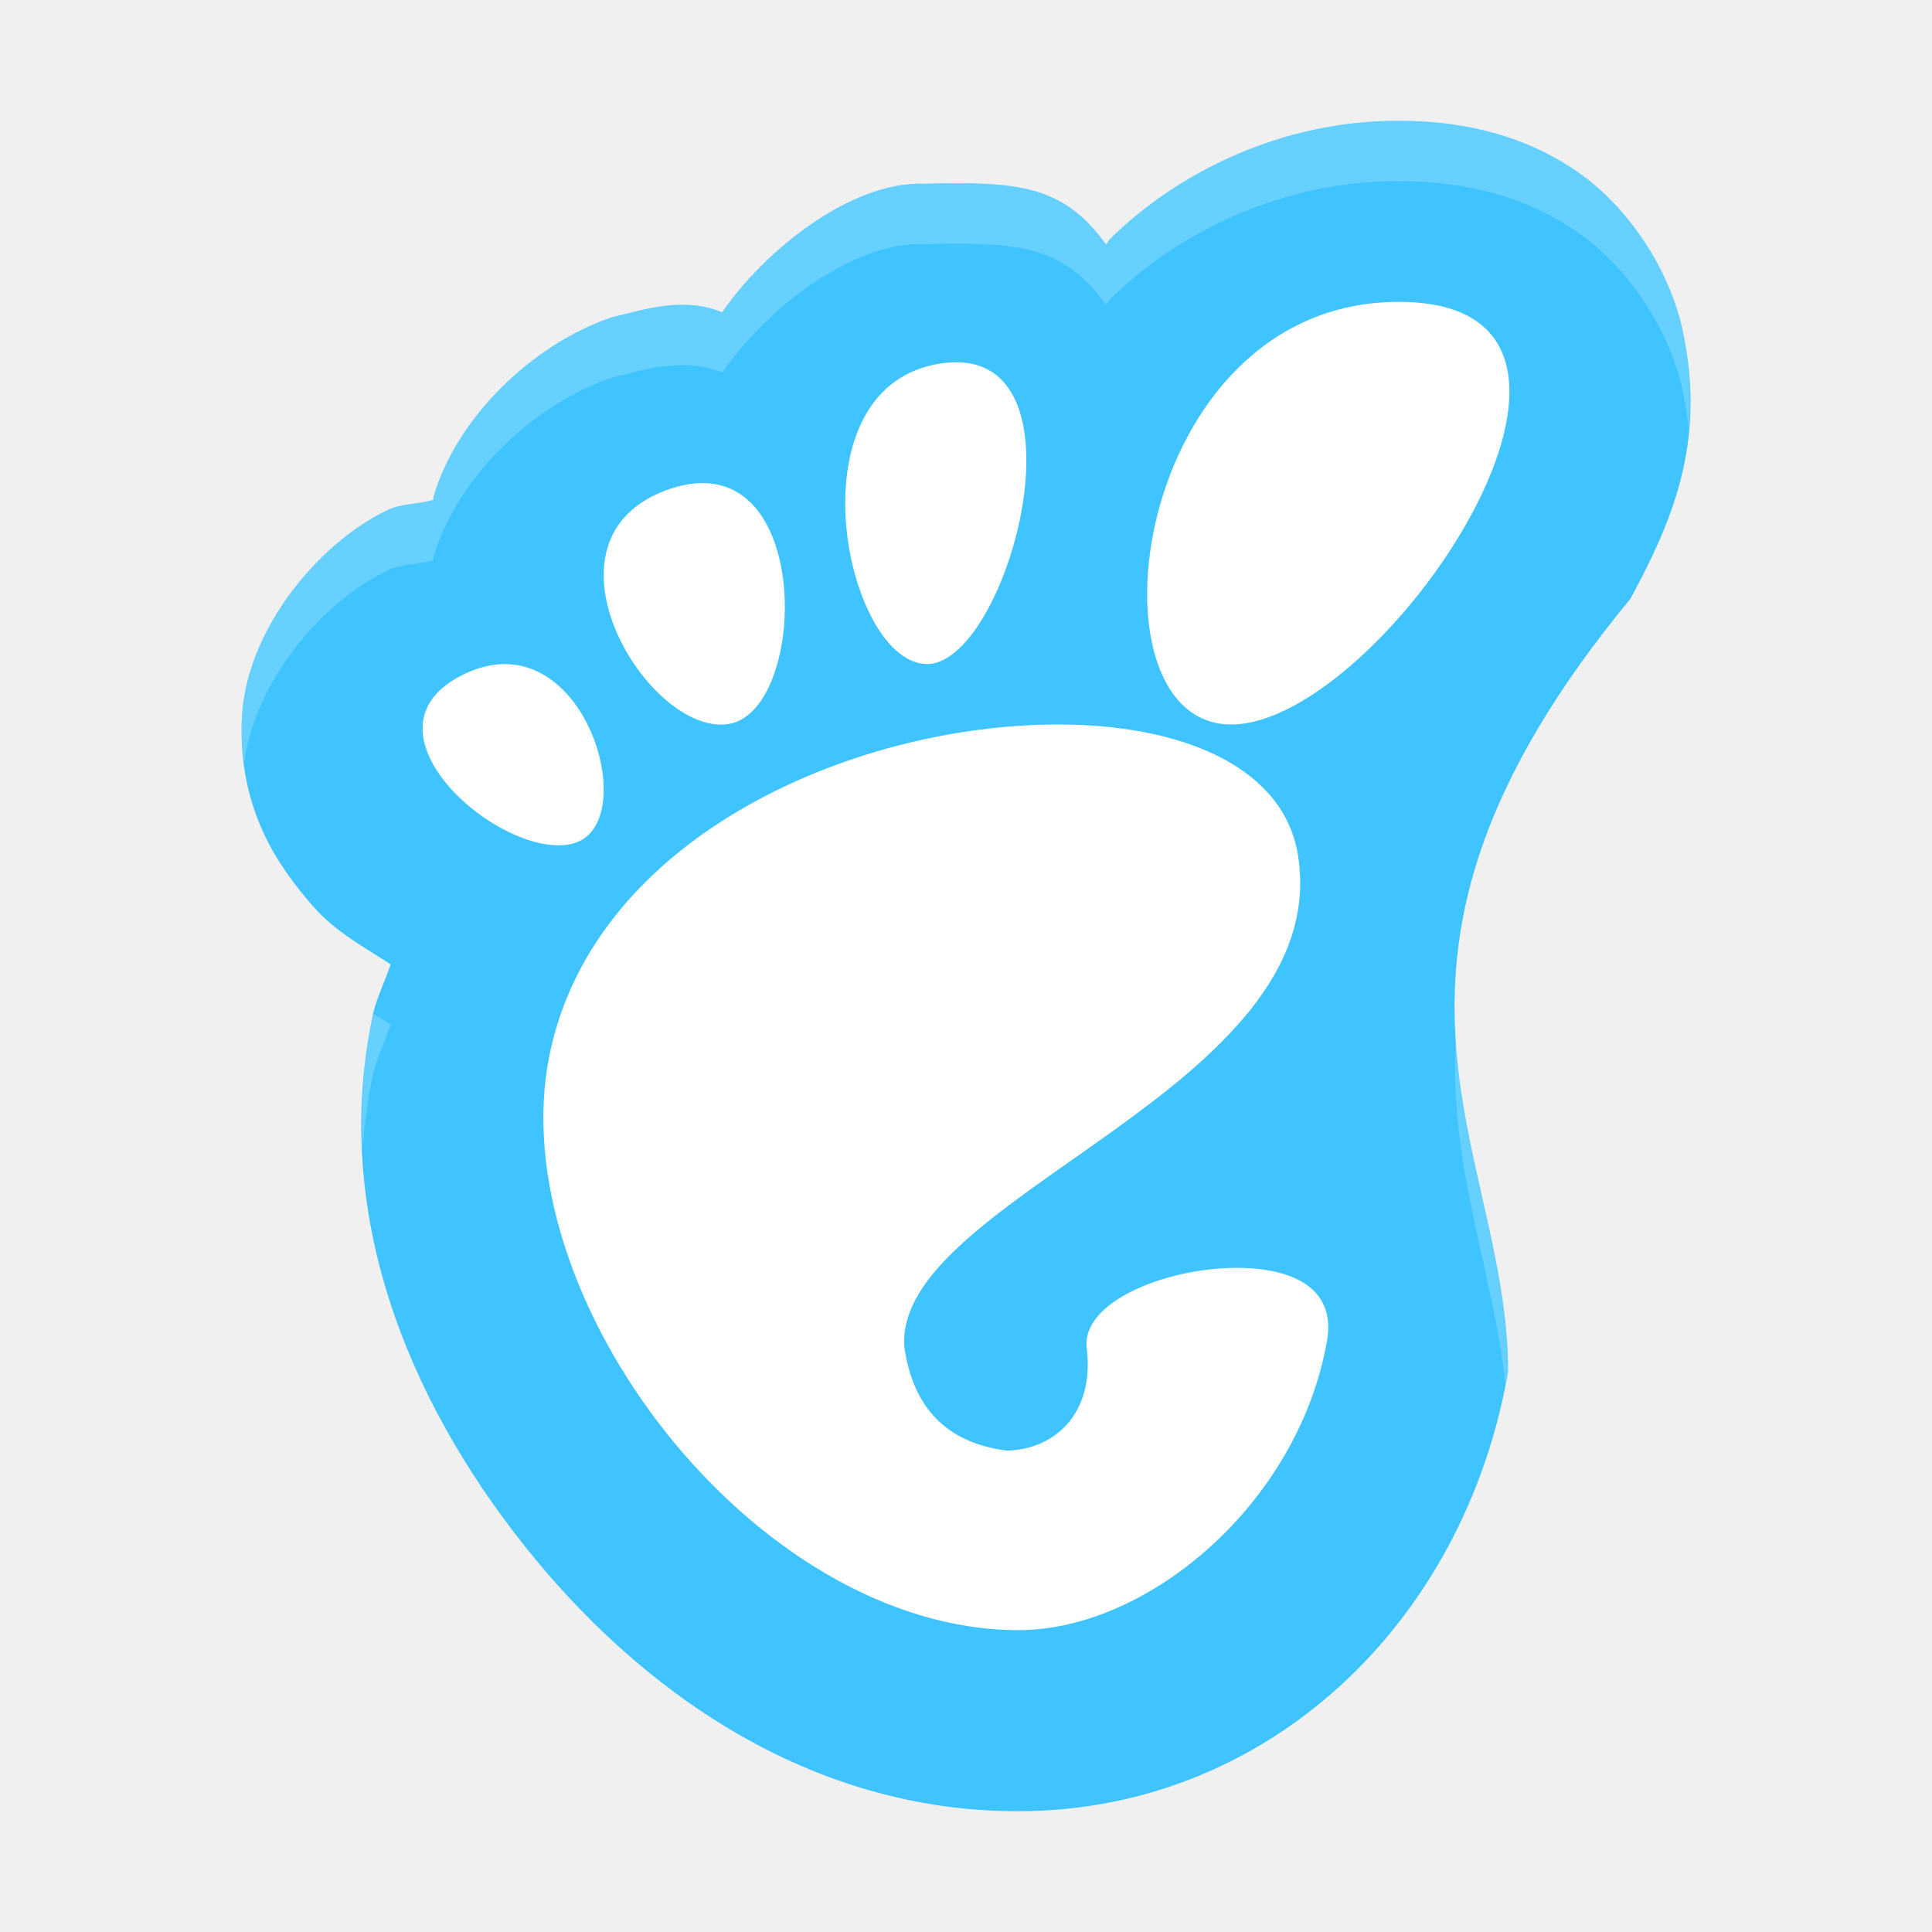
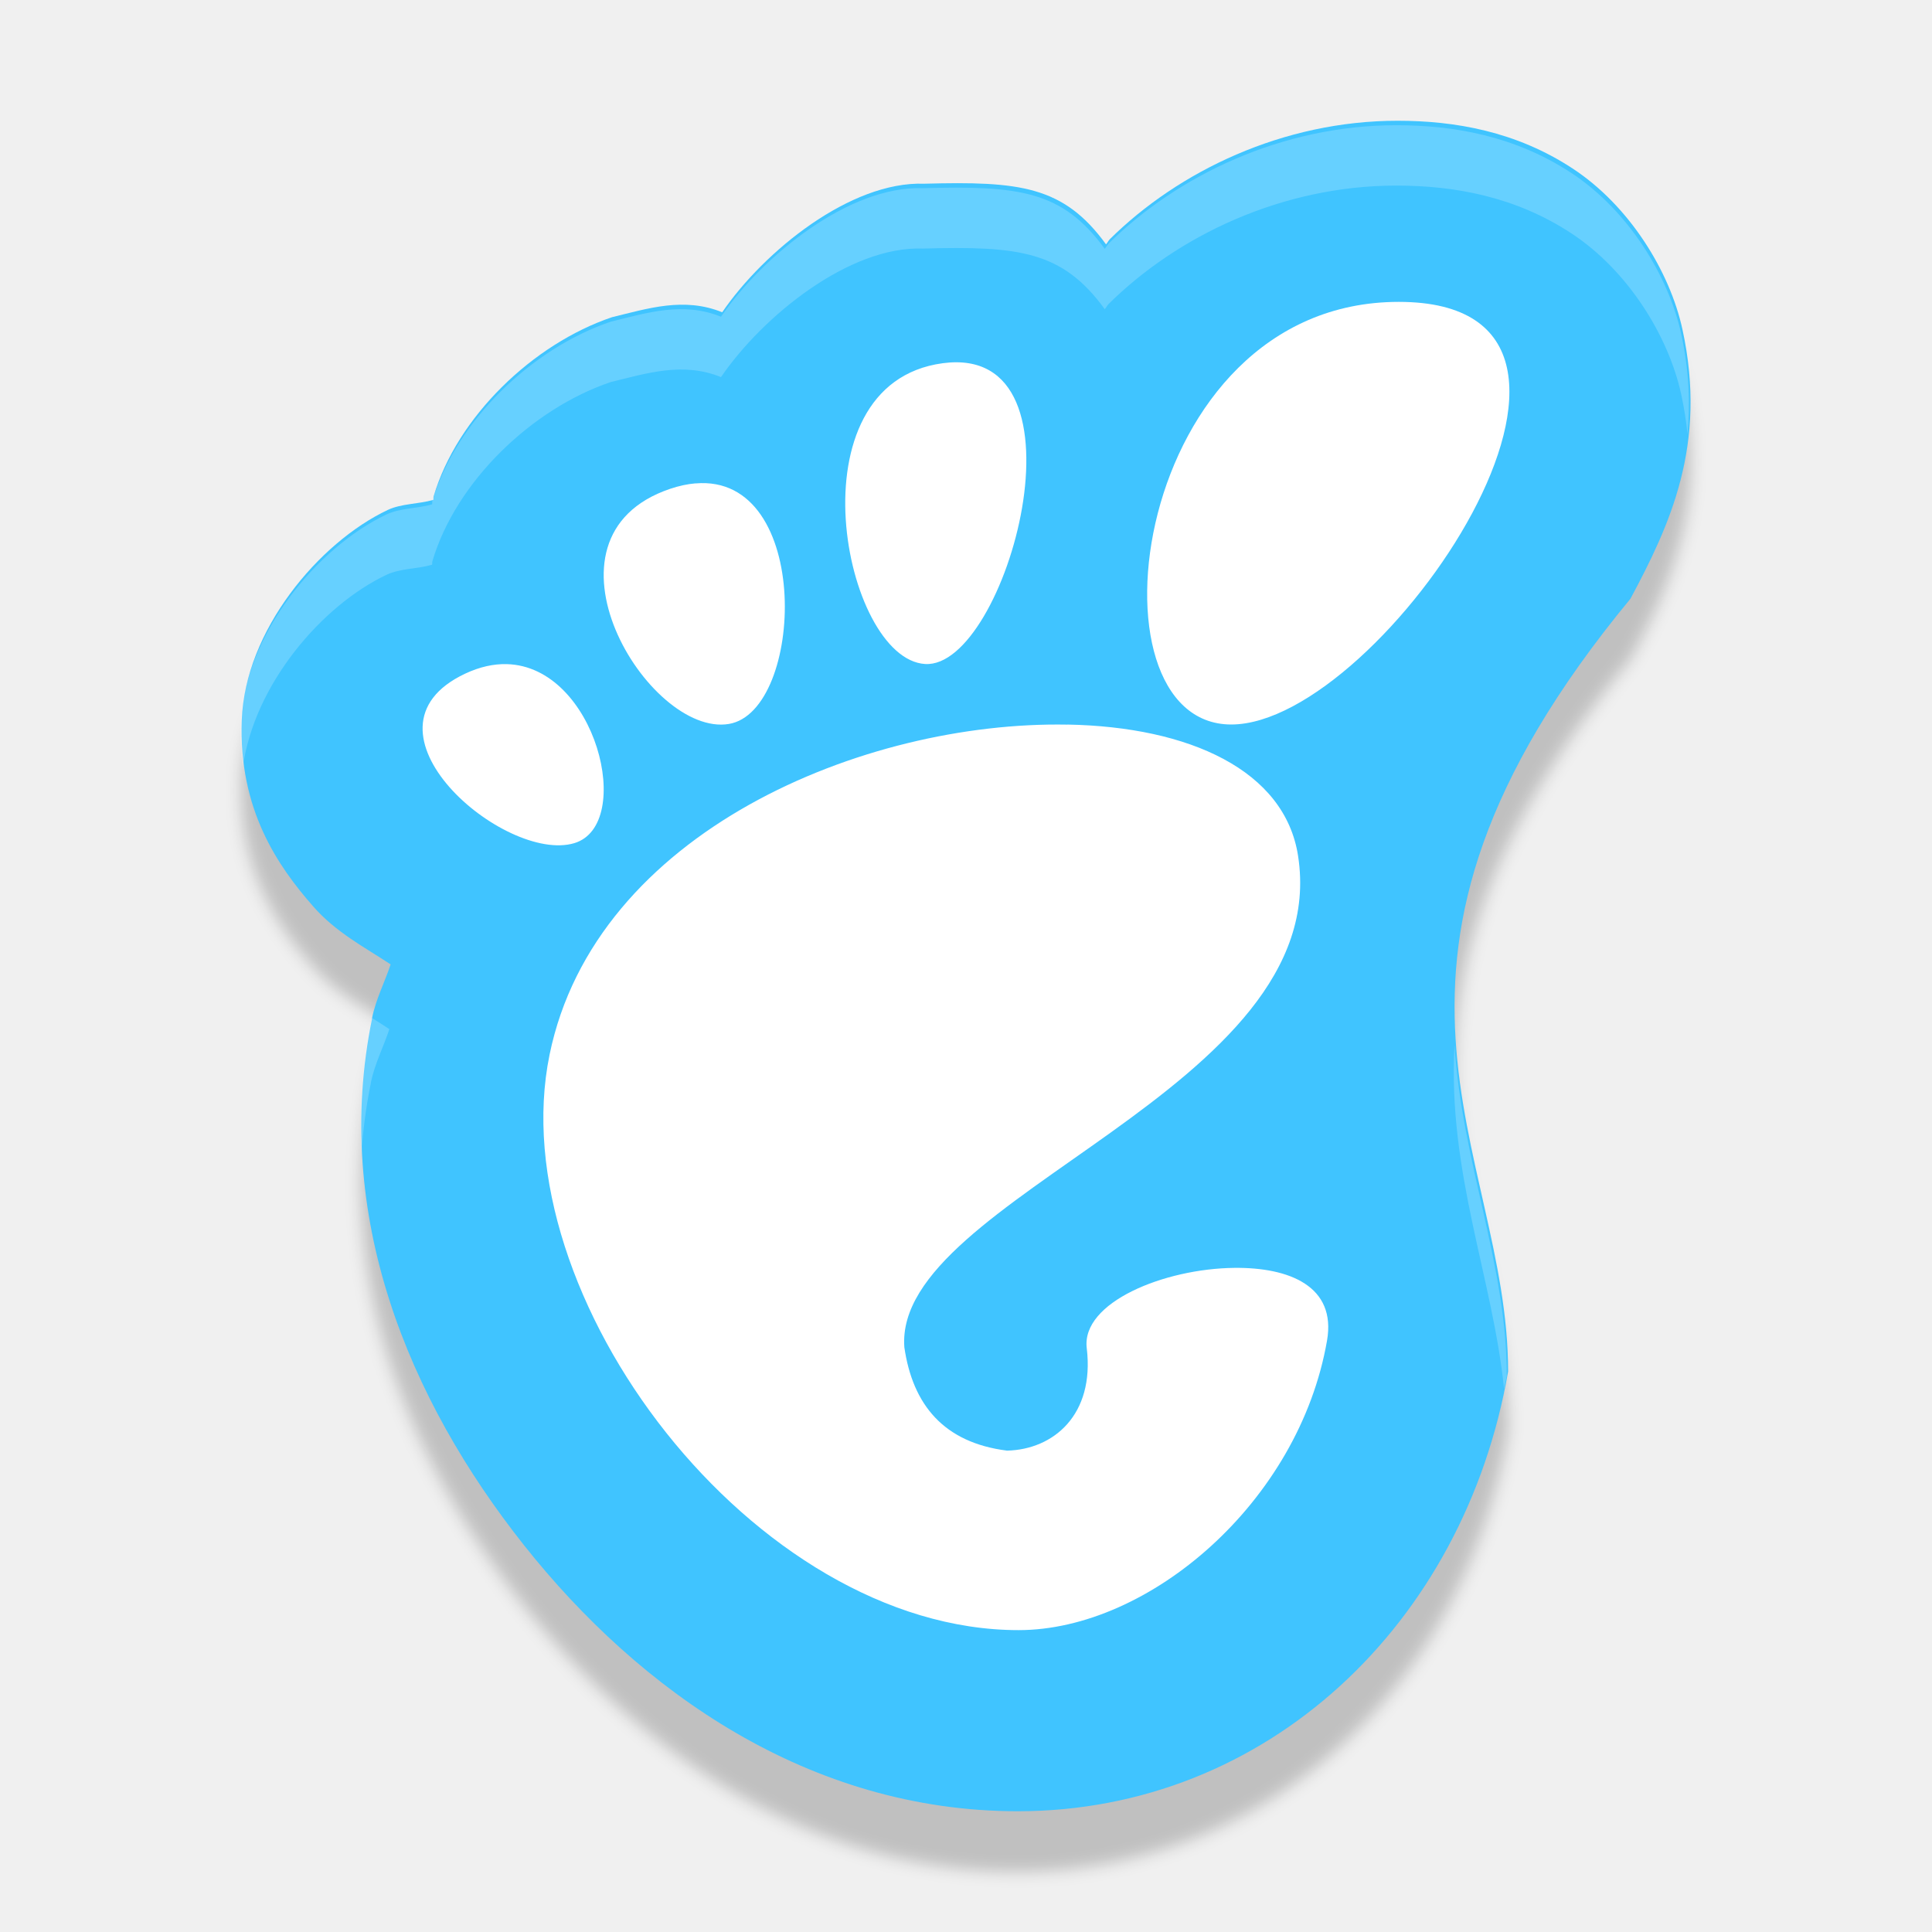
<svg xmlns="http://www.w3.org/2000/svg" version="1" viewBox="0 0 32 32">
+   <defs>
+     <filter id="filter840" x="-.013" y="-.011" width="1.026" height="1.022" color-interpolation-filters="sRGB">
+       <feGaussianBlur stdDeviation="0.13" />
+     </filter>
+   </defs>
+   <path d="m23.147 3c-1.897 0-3.628 0.836-4.765 1.961-0.027 0.027-0.038 0.059-0.064 0.086-0.704-0.969-1.433-1.047-3.014-1.004-1.216-0.043-2.648 1.114-3.343 2.129-0.634-0.257-1.232-0.062-1.826 0.082-1.308 0.442-2.564 1.649-2.954 2.967-0.006 0.021 6e-5 0.038-0.006 0.059-0.249 0.071-0.528 0.06-0.753 0.166-1.143 0.54-2.366 1.999-2.419 3.482-0.053 1.483 0.598 2.418 1.186 3.088 0.374 0.426 0.84 0.668 1.28 0.957-0.099 0.299-0.243 0.571-0.308 0.891h0.002c-0.669 3.254 0.599 6.314 2.517 8.732 1.918 2.418 4.725 4.404 8.177 4.404 4.115 0 7.393-3.09 8.121-7.283 0-3.717-2.997-6.717 2.027-12.801 0.65-1.215 1.278-2.549 0.86-4.463-0.209-0.957-0.877-2.043-1.815-2.66-0.938-0.617-1.955-0.793-2.903-0.793z" filter="url(#filter840)" opacity=".2" stroke-width=".999" />
  <path d="m23.148 2c-1.897 0-3.628 0.836-4.765 1.961-0.027 0.027-0.038 0.059-0.064 0.086-0.704-0.969-1.433-1.047-3.014-1.004-1.216-0.043-2.648 1.114-3.343 2.129-0.634-0.257-1.232-0.062-1.826 0.082-1.308 0.442-2.564 1.649-2.954 2.967-0.006 0.021 6.02e-5 0.038-0.006 0.059-0.249 0.071-0.528 0.06-0.753 0.166-1.143 0.54-2.366 1.999-2.419 3.482-0.053 1.483 0.598 2.418 1.186 3.088 0.374 0.426 0.84 0.668 1.28 0.957-0.099 0.299-0.243 0.571-0.308 0.891h0.002c-0.669 3.254 0.599 6.314 2.517 8.732 1.918 2.418 4.725 4.404 8.177 4.404 4.115 0 7.393-3.09 8.121-7.283 0-3.717-2.997-6.717 2.027-12.801 0.65-1.215 1.278-2.549 0.86-4.463-0.209-0.957-0.877-2.043-1.815-2.66-0.938-0.617-1.955-0.793-2.903-0.793z" fill="#40c4ff" stroke-width=".999" />
-   <path d="m23.148 2c-1.897 0-3.628 0.836-4.765 1.961-0.027 0.027-0.038 0.059-0.064 0.086-0.704-0.969-1.433-1.047-3.014-1.004-1.216-0.043-2.647 1.114-3.342 2.129-0.634-0.257-1.232-0.062-1.826 0.082-1.308 0.442-2.564 1.649-2.954 2.967-0.006 0.021 6.08e-5 0.038-0.006 0.059-0.249 0.071-0.528 0.06-0.753 0.166-1.143 0.54-2.366 1.999-2.419 3.482-0.009 0.255 0.008 0.489 0.037 0.713 0.187-1.381 1.314-2.691 2.382-3.195 0.225-0.106 0.504-0.095 0.753-0.166 0.006-0.021-3.902e-4 -0.038 0.006-0.059 0.39-1.317 1.646-2.525 2.954-2.967 0.594-0.144 1.193-0.339 1.826-0.082 0.695-1.015 2.127-2.172 3.342-2.129 1.581-0.043 2.311 0.035 3.014 1.004 0.026-0.027 0.038-0.059 0.064-0.086 1.137-1.125 2.868-1.961 4.765-1.961 0.948 0 1.966 0.176 2.903 0.793 0.938 0.617 1.606 1.703 1.815 2.66 0.05 0.23 0.084 0.45 0.105 0.664 0.046-0.507 0.028-1.054-0.105-1.664-0.209-0.957-0.877-2.043-1.815-2.66-0.938-0.617-1.955-0.793-2.903-0.793zm-16.963 14.789c-0.006 0.026-0.018 0.048-0.023 0.074h0.002c-0.152 0.742-0.192 1.471-0.158 2.188 0.026-0.392 0.076-0.789 0.158-1.188h-0.002c0.066-0.32 0.209-0.591 0.308-0.891-0.094-0.062-0.189-0.124-0.285-0.184zm17.927 0.447c-0.115 2.114 0.632 3.848 0.821 5.693 0.014-0.071 0.032-0.141 0.045-0.213 0-1.848-0.739-3.519-0.866-5.48z" fill="#fff" opacity=".2" stroke-width=".999" />
+   <path d="m23.127 2.074c-1.897 0-3.628 0.836-4.765 1.961-0.027 0.027-0.038 0.059-0.064 0.086-0.704-0.969-1.433-1.047-3.014-1.004-1.216-0.043-2.647 1.114-3.342 2.129-0.634-0.257-1.232-0.062-1.826 0.082-1.308 0.442-2.564 1.649-2.954 2.967-0.006 0.021 6.08e-5 0.038-0.006 0.059-0.249 0.071-0.528 0.06-0.753 0.166-1.143 0.54-2.366 1.999-2.419 3.482-0.009 0.255 0.008 0.489 0.037 0.713 0.187-1.381 1.314-2.691 2.382-3.195 0.225-0.106 0.504-0.095 0.753-0.166 0.006-0.021-3.902e-4 -0.038 0.006-0.059 0.39-1.317 1.646-2.525 2.954-2.967 0.594-0.144 1.193-0.339 1.826-0.082 0.695-1.015 2.127-2.172 3.342-2.129 1.581-0.043 2.311 0.035 3.014 1.004 0.026-0.027 0.038-0.059 0.064-0.086 1.137-1.125 2.868-1.961 4.765-1.961 0.948 0 1.966 0.176 2.903 0.793 0.938 0.617 1.606 1.703 1.815 2.66 0.05 0.23 0.084 0.45 0.105 0.664 0.046-0.507 0.028-1.054-0.105-1.664-0.209-0.957-0.877-2.043-1.815-2.66-0.938-0.617-1.955-0.793-2.903-0.793zm-16.963 14.789c-0.006 0.026-0.018 0.048-0.023 0.074h0.002c-0.152 0.742-0.192 1.471-0.158 2.188 0.026-0.392 0.076-0.789 0.158-1.188h-0.002c0.066-0.32 0.209-0.591 0.308-0.891-0.094-0.062-0.189-0.124-0.285-0.184zm17.927 0.447c-0.115 2.114 0.632 3.848 0.821 5.693 0.014-0.071 0.032-0.141 0.045-0.213 0-1.848-0.739-3.519-0.866-5.48z" fill="#fff" opacity=".2" stroke-width=".999" />
  <path d="m23.168 5c-4.443 0-5.275 7-2.775 7 2.499 0 7.218-7 2.775-7zm-7.553 1.016c-2.541 0.34-1.646 4.897-0.293 4.982 1.352 0.085 2.835-5.323 0.293-4.982zm-4.096 1.99c-0.13 0.011-0.269 0.04-0.418 0.09-2.379 0.803-0.362 4.117 0.971 3.895 1.25-0.208 1.394-4.153-0.553-3.984zm-3.129 2.994c-0.212-0.005-0.441 0.043-0.686 0.158-1.955 0.922 0.658 3.152 1.809 2.807 1.006-0.303 0.363-2.931-1.123-2.965zm9.289 1.002c-3.371-0.062-7.818 1.775-8.576 5.465-0.821 3.993 3.383 9.533 7.768 9.533 2.157 0 4.644-2.116 5.109-4.797 0.156-0.898-0.624-1.213-1.535-1.203-1.163 0.012-2.537 0.572-2.445 1.33 0.133 1.105-0.552 1.679-1.32 1.697-1.049-0.132-1.563-0.761-1.701-1.711-0.188-2.495 7.121-4.272 6.521-8.141-0.219-1.415-1.798-2.137-3.82-2.174z" fill="#fff" />
</svg>
